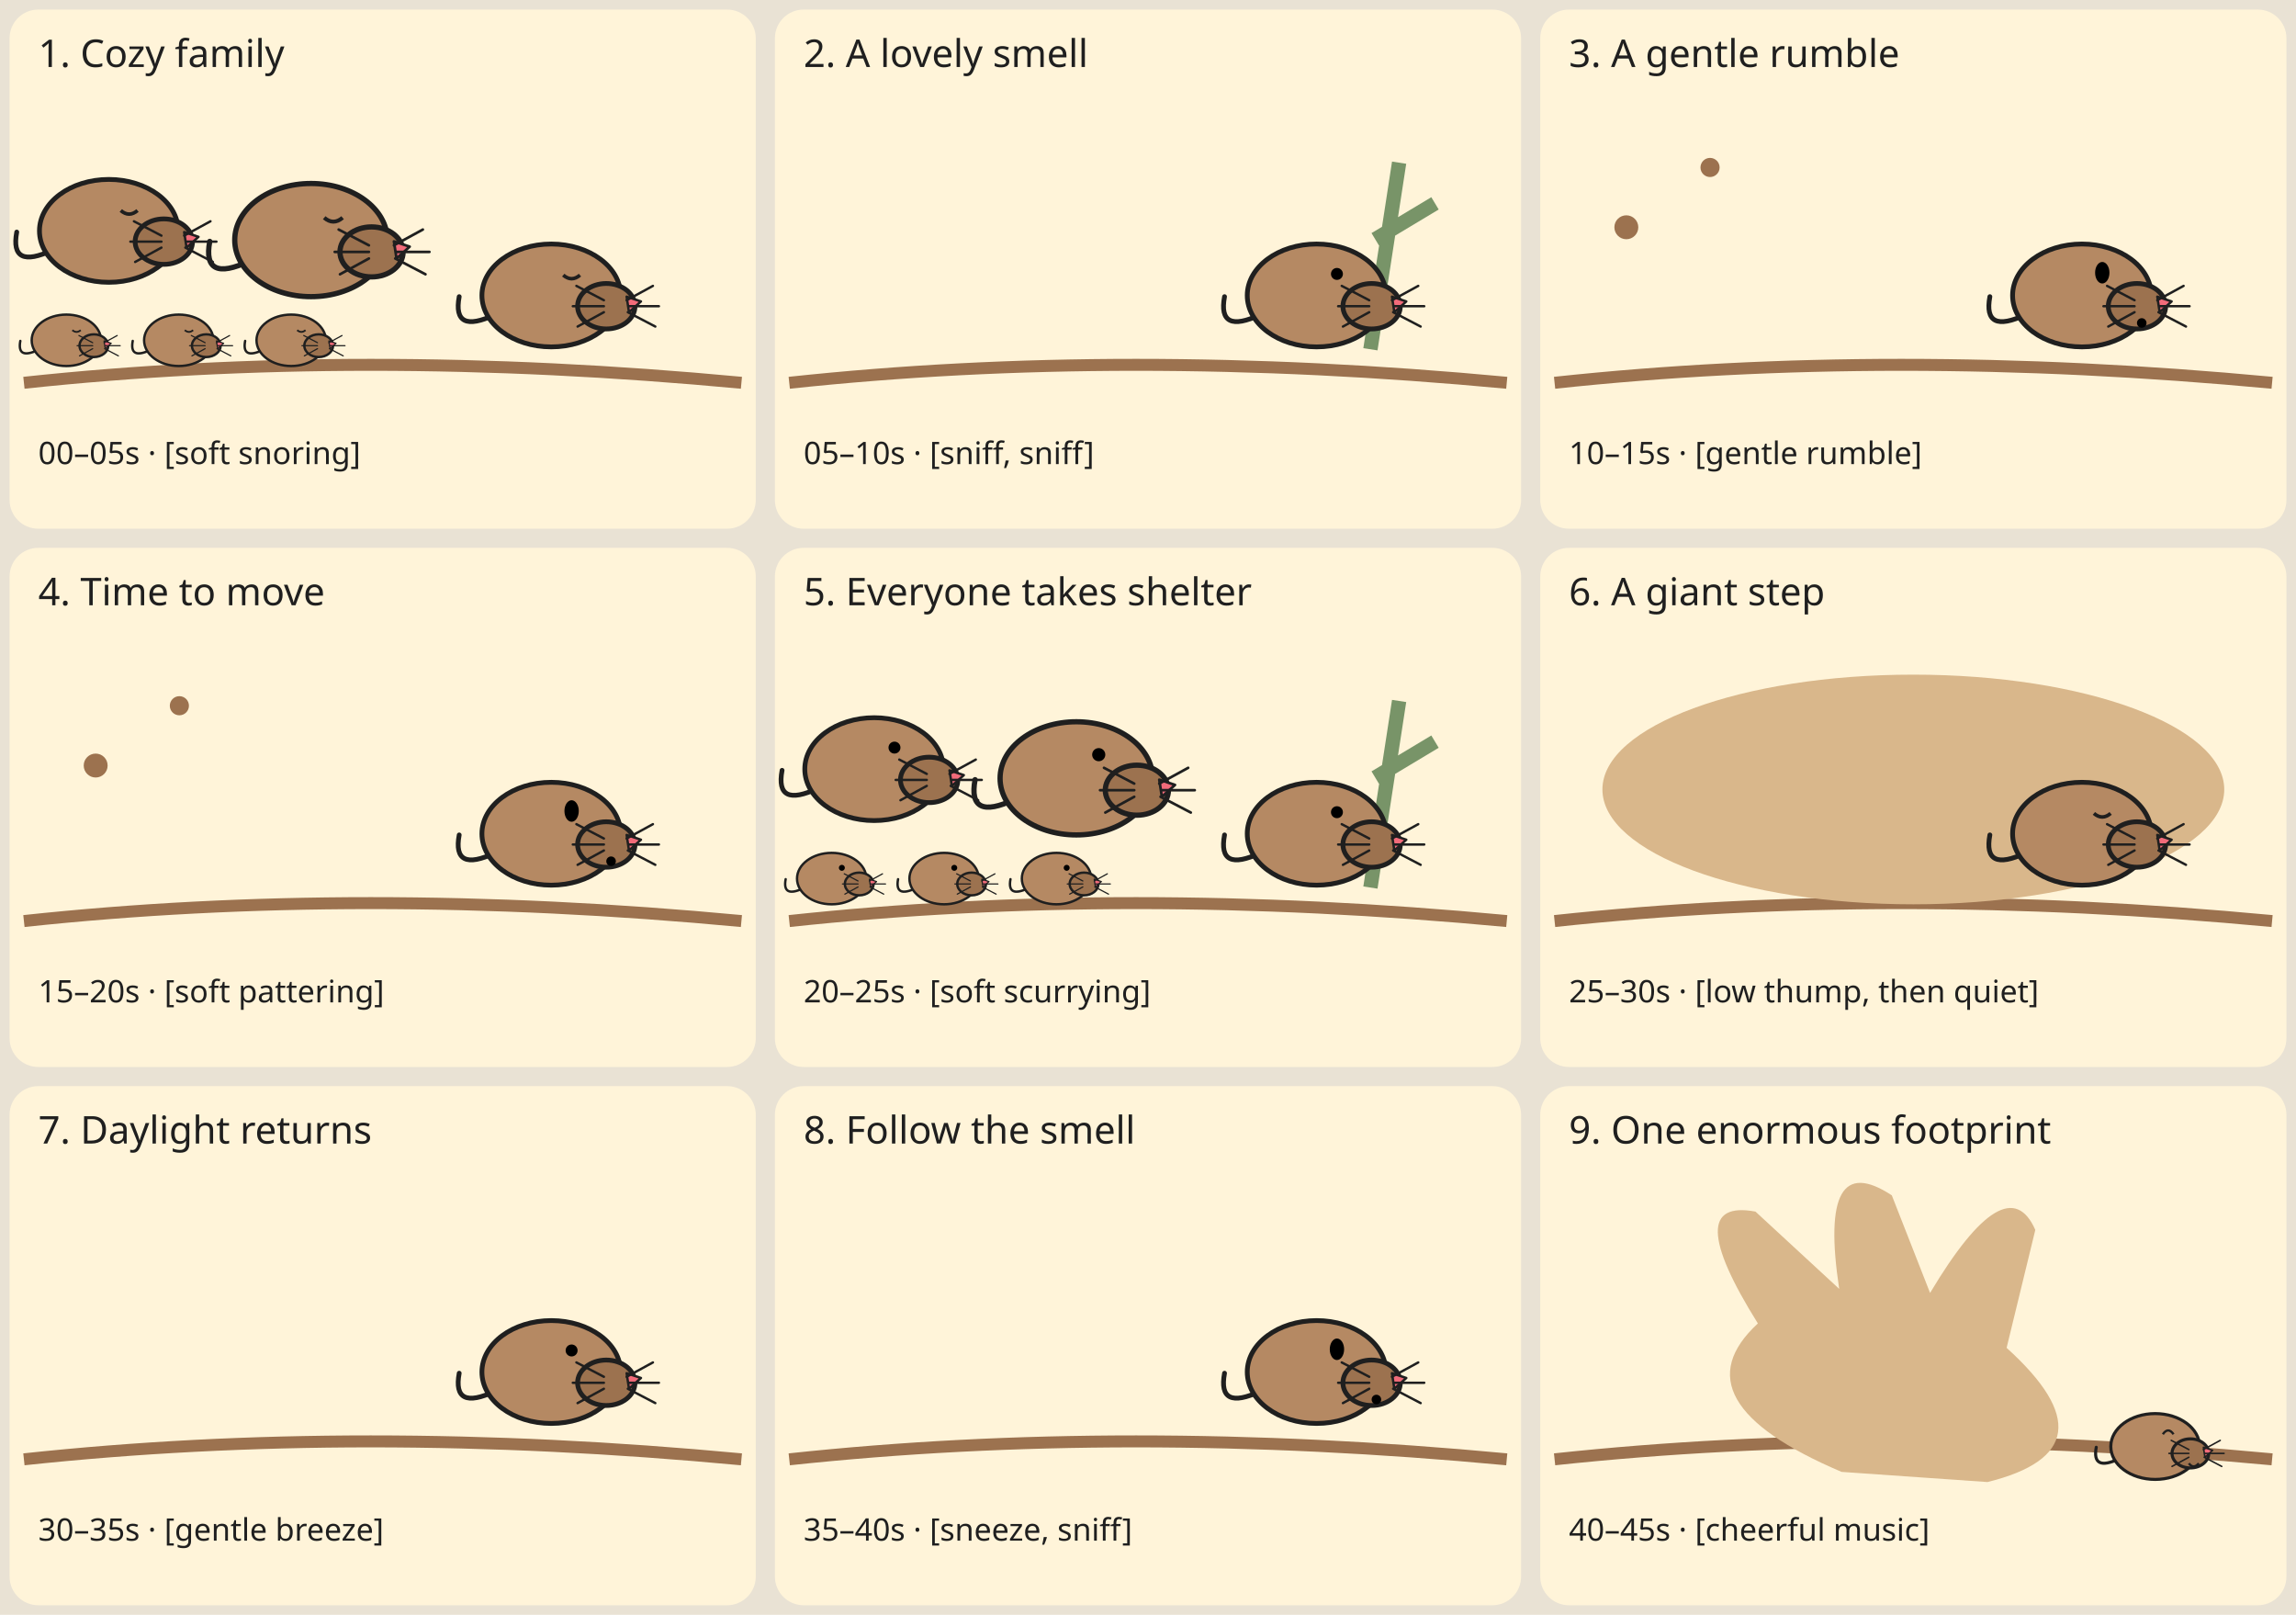
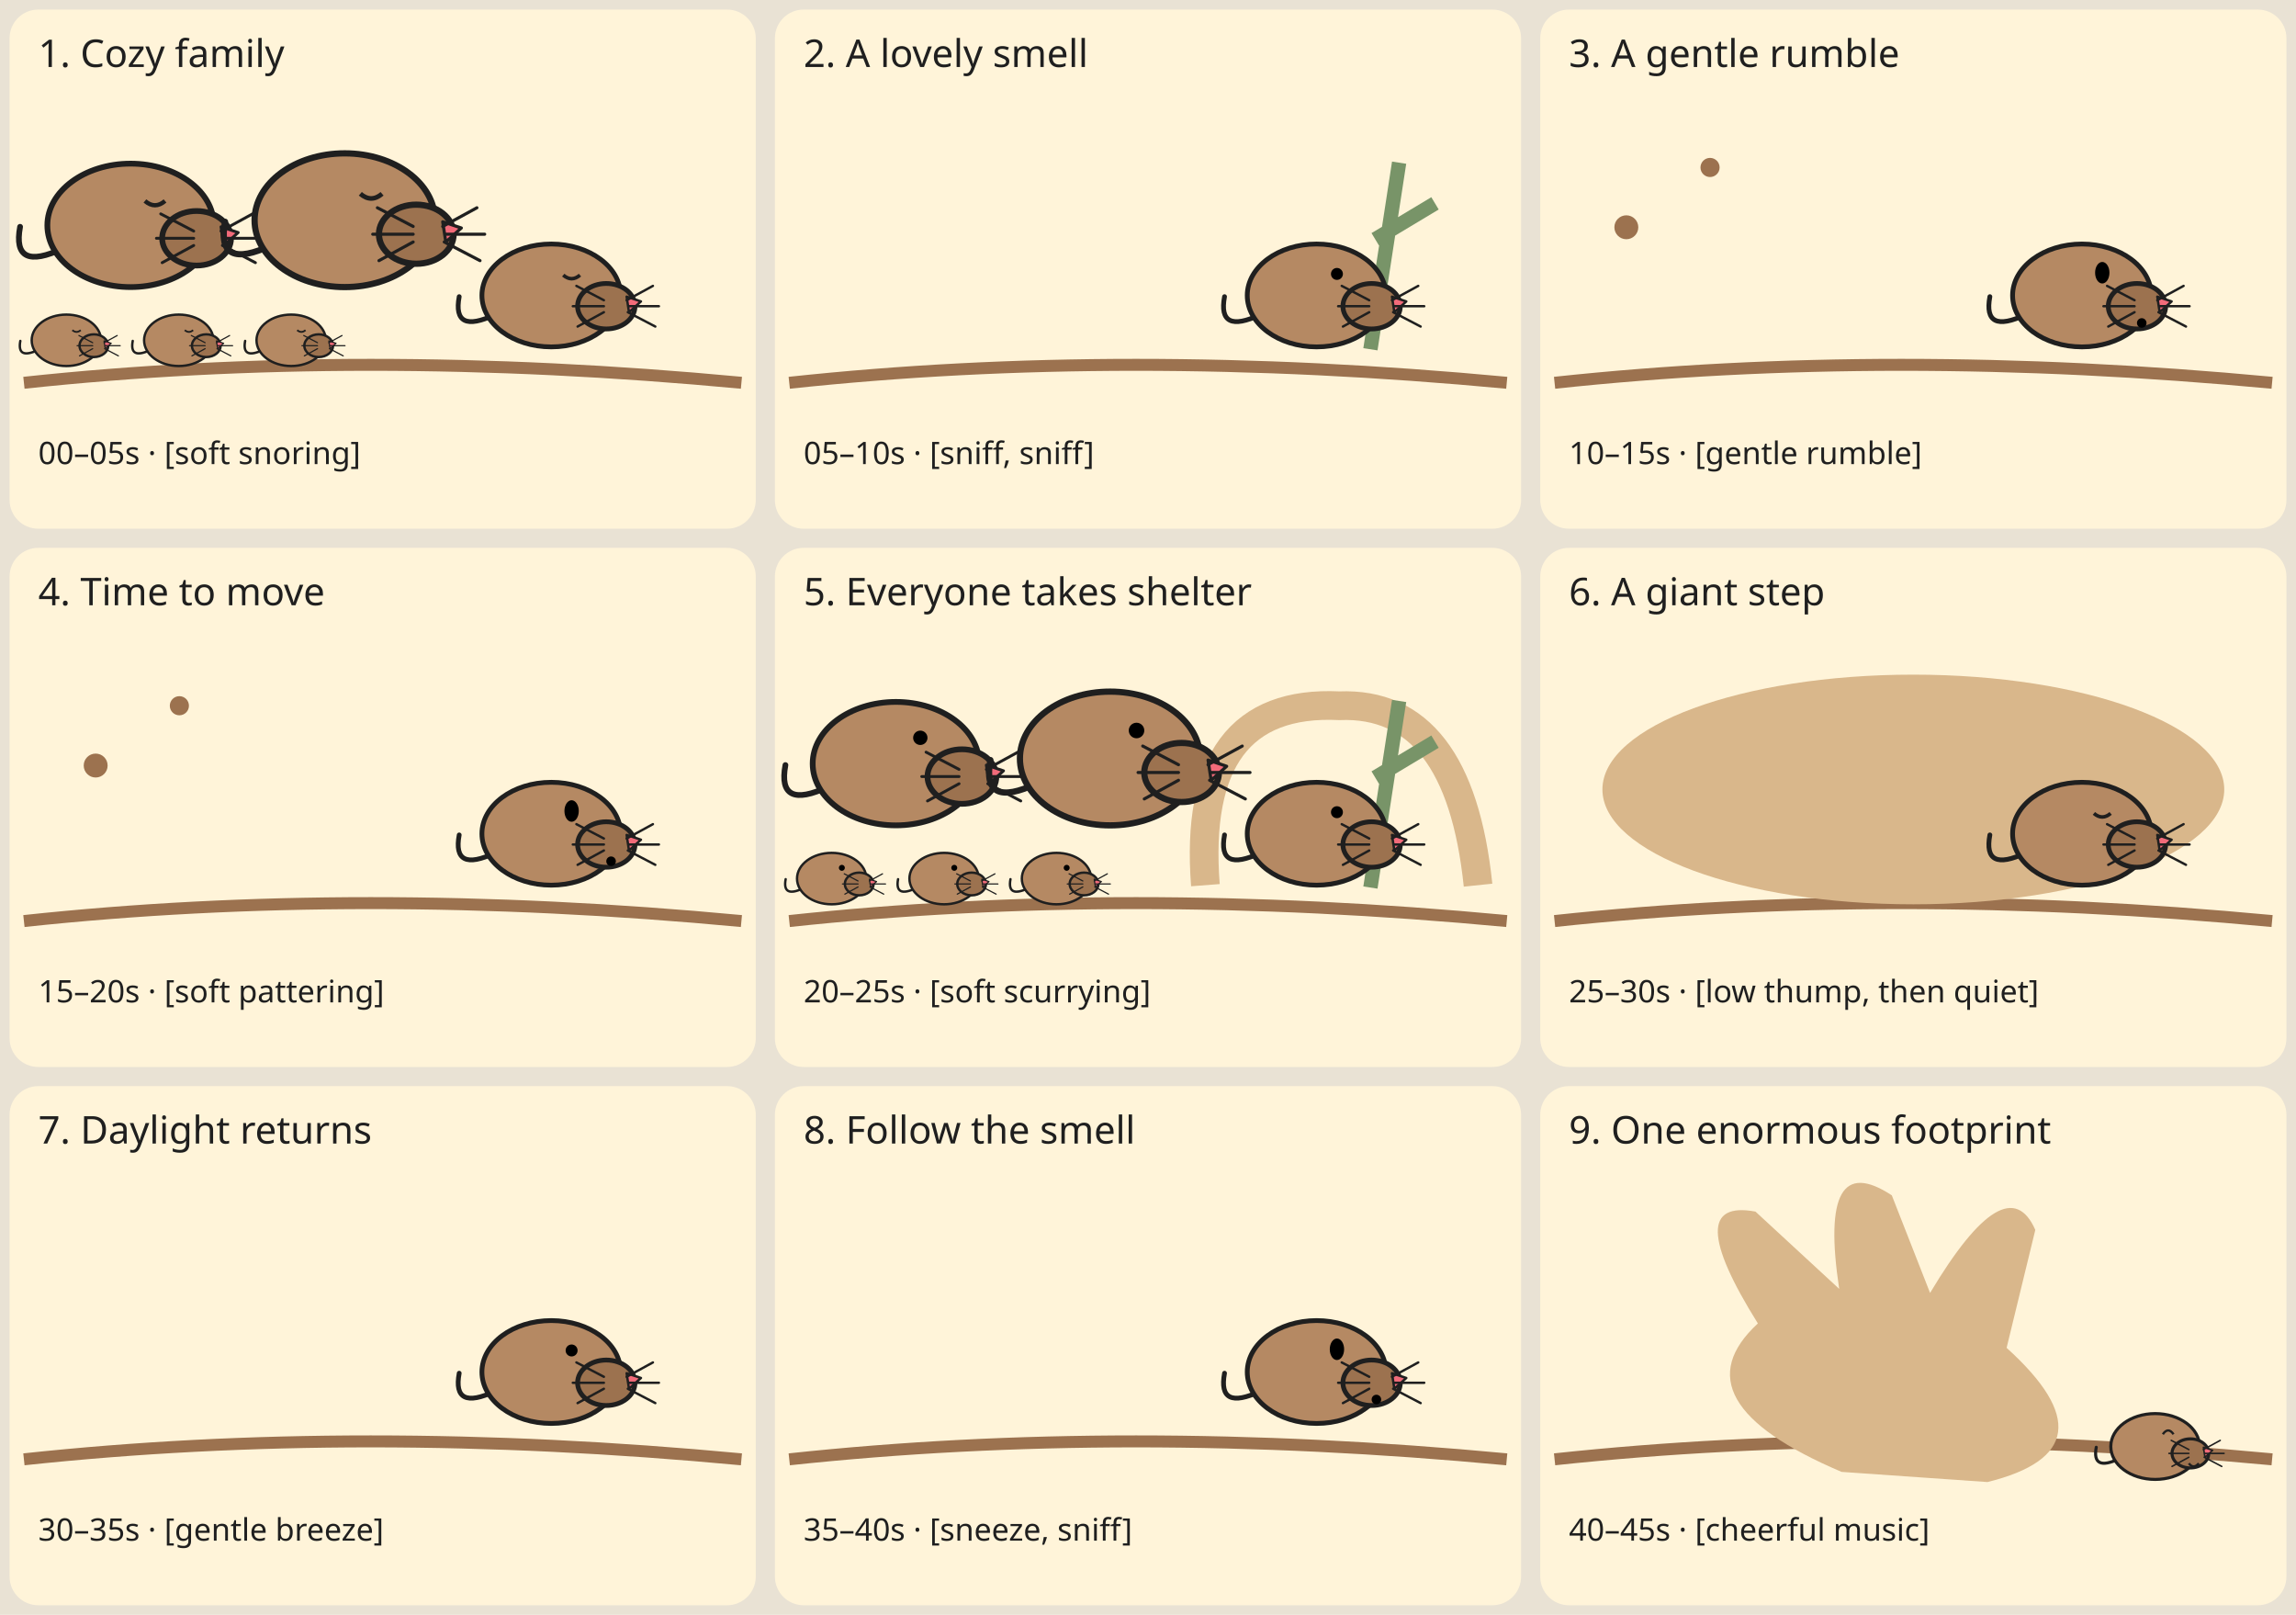
<svg xmlns="http://www.w3.org/2000/svg" xmlns:xlink="http://www.w3.org/1999/xlink" width="960" height="675" viewBox="0 0 960 675">
  <defs>
    <g id="body" stroke="#1F1F1F" stroke-width="4" stroke-linecap="round" stroke-linejoin="round">
      <path d="M44 93 Q8 110 14 78" fill="none" />
      <ellipse cx="91" cy="77" rx="58" ry="43" fill="#B58963" />
      <ellipse cx="137" cy="86" rx="24" ry="19" fill="#9C724F" />
      <path d="M154 78 L166 82 L156 91 Z" fill="#F26B7A" stroke-width="2" />
      <path d="M135 81 L112 69 M135 86 L109 86 M135 91 L113 103 M154 81 L176 69 M156 86 L181 86 M155 91 L178 103" fill="none" stroke-width="2" />
    </g>
    <g id="neutral">
      <use href="#body" xlink:href="#body" />
      <circle cx="108" cy="59" r="5" />
    </g>
    <g id="sleepy">
      <use href="#body" xlink:href="#body" />
      <path d="M101 60 Q108 66 115 60" fill="none" stroke="#1F1F1F" stroke-width="3" />
    </g>
    <g id="surprised">
      <use href="#body" xlink:href="#body" />
      <ellipse cx="108" cy="58" rx="6" ry="9" />
      <circle cx="141" cy="100" r="4" />
    </g>
    <g id="happy">
      <use href="#body" xlink:href="#body" />
      <path d="M101 61 Q108 51 115 61 M135 99 Q141 107 148 99" fill="none" stroke="#1F1F1F" stroke-width="3" />
    </g>
  </defs>
  <rect width="960" height="675" fill="#E9E2D4" />
  <g transform="translate(0,0)">
    <rect x="4" y="4" width="312" height="217" rx="12" fill="#FFF4D9" />
    <text x="16" y="28" font-family="sans-serif" font-size="16" fill="#1F1F1F">1. Cozy family</text>
    <path d="M10 160 Q150 145 310 160" stroke="#9C724F" stroke-width="5" fill="none" />
-     <use href="#sleepy" xlink:href="#sleepy" transform="translate(0,58) scale(0.5)" />
-     <use href="#sleepy" xlink:href="#sleepy" transform="translate(80,58) scale(0.55)" />
+     <use href="#sleepy" xlink:href="#sleepy" transform="translate(0,48) scale(0.6)" />
+     <use href="#sleepy" xlink:href="#sleepy" transform="translate(85,42) scale(0.65)" />
    <use href="#sleepy" xlink:href="#sleepy" transform="translate(5,123) scale(0.25)" />
    <use href="#sleepy" xlink:href="#sleepy" transform="translate(52,123) scale(0.25)" />
    <use href="#sleepy" xlink:href="#sleepy" transform="translate(99,123) scale(0.25)" />
    <use href="#sleepy" xlink:href="#sleepy" transform="translate(185,85) scale(.5)" />
    <text x="16" y="194" font-family="sans-serif" font-size="13" fill="#1F1F1F">00–05s · [soft snoring]</text>
  </g>
  <g transform="translate(320,0)">
    <rect x="4" y="4" width="312" height="217" rx="12" fill="#FFF4D9" />
    <text x="16" y="28" font-family="sans-serif" font-size="16" fill="#1F1F1F">2. A lovely smell</text>
    <path d="M10 160 Q150 145 310 160" stroke="#9C724F" stroke-width="5" fill="none" />
    <path d="M265 68 L253 146 M255 100 L280 85" stroke="#789468" stroke-width="6" fill="none" />
    <use href="#neutral" xlink:href="#neutral" transform="translate(185,85) scale(.5)" />
    <text x="16" y="194" font-family="sans-serif" font-size="13" fill="#1F1F1F">05–10s · [sniff, sniff]</text>
  </g>
  <g transform="translate(640,0)">
    <rect x="4" y="4" width="312" height="217" rx="12" fill="#FFF4D9" />
    <text x="16" y="28" font-family="sans-serif" font-size="16" fill="#1F1F1F">3. A gentle rumble</text>
    <path d="M10 160 Q150 145 310 160" stroke="#9C724F" stroke-width="5" fill="none" />
    <circle cx="40" cy="95" r="5" fill="#9C724F" />
    <circle cx="75" cy="70" r="4" fill="#9C724F" />
    <use href="#surprised" xlink:href="#surprised" transform="translate(185,85) scale(.5)" />
    <text x="16" y="194" font-family="sans-serif" font-size="13" fill="#1F1F1F">10–15s · [gentle rumble]</text>
  </g>
  <g transform="translate(0,225)">
    <rect x="4" y="4" width="312" height="217" rx="12" fill="#FFF4D9" />
    <text x="16" y="28" font-family="sans-serif" font-size="16" fill="#1F1F1F">4. Time to move</text>
    <path d="M10 160 Q150 145 310 160" stroke="#9C724F" stroke-width="5" fill="none" />
    <circle cx="40" cy="95" r="5" fill="#9C724F" />
    <circle cx="75" cy="70" r="4" fill="#9C724F" />
    <use href="#surprised" xlink:href="#surprised" transform="translate(185,85) scale(.5)" />
    <text x="16" y="194" font-family="sans-serif" font-size="13" fill="#1F1F1F">15–20s · [soft pattering]</text>
  </g>
  <g transform="translate(320,225)">
    <rect x="4" y="4" width="312" height="217" rx="12" fill="#FFF4D9" />
    <text x="16" y="28" font-family="sans-serif" font-size="16" fill="#1F1F1F">5. Everyone takes shelter</text>
+     <path d="M184 145 Q178 67 240 70 Q290 68 298 145" stroke="#D9B78B" stroke-width="12" fill="none" />
    <path d="M10 160 Q150 145 310 160" stroke="#9C724F" stroke-width="5" fill="none" />
    <path d="M265 68 L253 146 M255 100 L280 85" stroke="#789468" stroke-width="6" fill="none" />
-     <use href="#neutral" xlink:href="#neutral" transform="translate(0,58) scale(0.5)" />
-     <use href="#neutral" xlink:href="#neutral" transform="translate(80,58) scale(0.55)" />
+     <use href="#neutral" xlink:href="#neutral" transform="translate(0,48) scale(0.6)" />
+     <use href="#neutral" xlink:href="#neutral" transform="translate(85,42) scale(0.65)" />
    <use href="#neutral" xlink:href="#neutral" transform="translate(5,123) scale(0.25)" />
    <use href="#neutral" xlink:href="#neutral" transform="translate(52,123) scale(0.25)" />
    <use href="#neutral" xlink:href="#neutral" transform="translate(99,123) scale(0.25)" />
    <use href="#neutral" xlink:href="#neutral" transform="translate(185,85) scale(.5)" />
    <text x="16" y="194" font-family="sans-serif" font-size="13" fill="#1F1F1F">20–25s · [soft scurrying]</text>
  </g>
  <g transform="translate(640,225)">
    <rect x="4" y="4" width="312" height="217" rx="12" fill="#FFF4D9" />
    <text x="16" y="28" font-family="sans-serif" font-size="16" fill="#1F1F1F">6. A giant step</text>
    <path d="M10 160 Q150 145 310 160" stroke="#9C724F" stroke-width="5" fill="none" />
    <ellipse cx="160" cy="105" rx="130" ry="48" fill="#D9B78B" />
    <use href="#sleepy" xlink:href="#sleepy" transform="translate(185,85) scale(.5)" />
    <text x="16" y="194" font-family="sans-serif" font-size="13" fill="#1F1F1F">25–30s · [low thump, then quiet]</text>
  </g>
  <g transform="translate(0,450)">
    <rect x="4" y="4" width="312" height="217" rx="12" fill="#FFF4D9" />
    <text x="16" y="28" font-family="sans-serif" font-size="16" fill="#1F1F1F">7. Daylight returns</text>
    <path d="M10 160 Q150 145 310 160" stroke="#9C724F" stroke-width="5" fill="none" />
    <use href="#neutral" xlink:href="#neutral" transform="translate(185,85) scale(.5)" />
    <text x="16" y="194" font-family="sans-serif" font-size="13" fill="#1F1F1F">30–35s · [gentle breeze]</text>
  </g>
  <g transform="translate(320,450)">
    <rect x="4" y="4" width="312" height="217" rx="12" fill="#FFF4D9" />
    <text x="16" y="28" font-family="sans-serif" font-size="16" fill="#1F1F1F">8. Follow the smell</text>
    <path d="M10 160 Q150 145 310 160" stroke="#9C724F" stroke-width="5" fill="none" />
    <use href="#surprised" xlink:href="#surprised" transform="translate(185,85) scale(.5)" />
    <text x="16" y="194" font-family="sans-serif" font-size="13" fill="#1F1F1F">35–40s · [sneeze, sniff]</text>
  </g>
  <g transform="translate(640,450)">
    <rect x="4" y="4" width="312" height="217" rx="12" fill="#FFF4D9" />
    <text x="16" y="28" font-family="sans-serif" font-size="16" fill="#1F1F1F">9. One enormous footprint</text>
    <path d="M10 160 Q150 145 310 160" stroke="#9C724F" stroke-width="5" fill="none" />
    <path transform="translate(0,25) scale(1,.85)" d="M130 165 Q60 130 95 92 Q62 30 94 37 L129 75 Q120 5 151 29 L167 77 Q199 14 211 46 L199 104 Q246 154 191 170 Z" fill="#D9B78B" />
    <use href="#happy" xlink:href="#happy" transform="translate(232,130) scale(.32)" />
    <text x="16" y="194" font-family="sans-serif" font-size="13" fill="#1F1F1F">40–45s · [cheerful music]</text>
  </g>
</svg>
